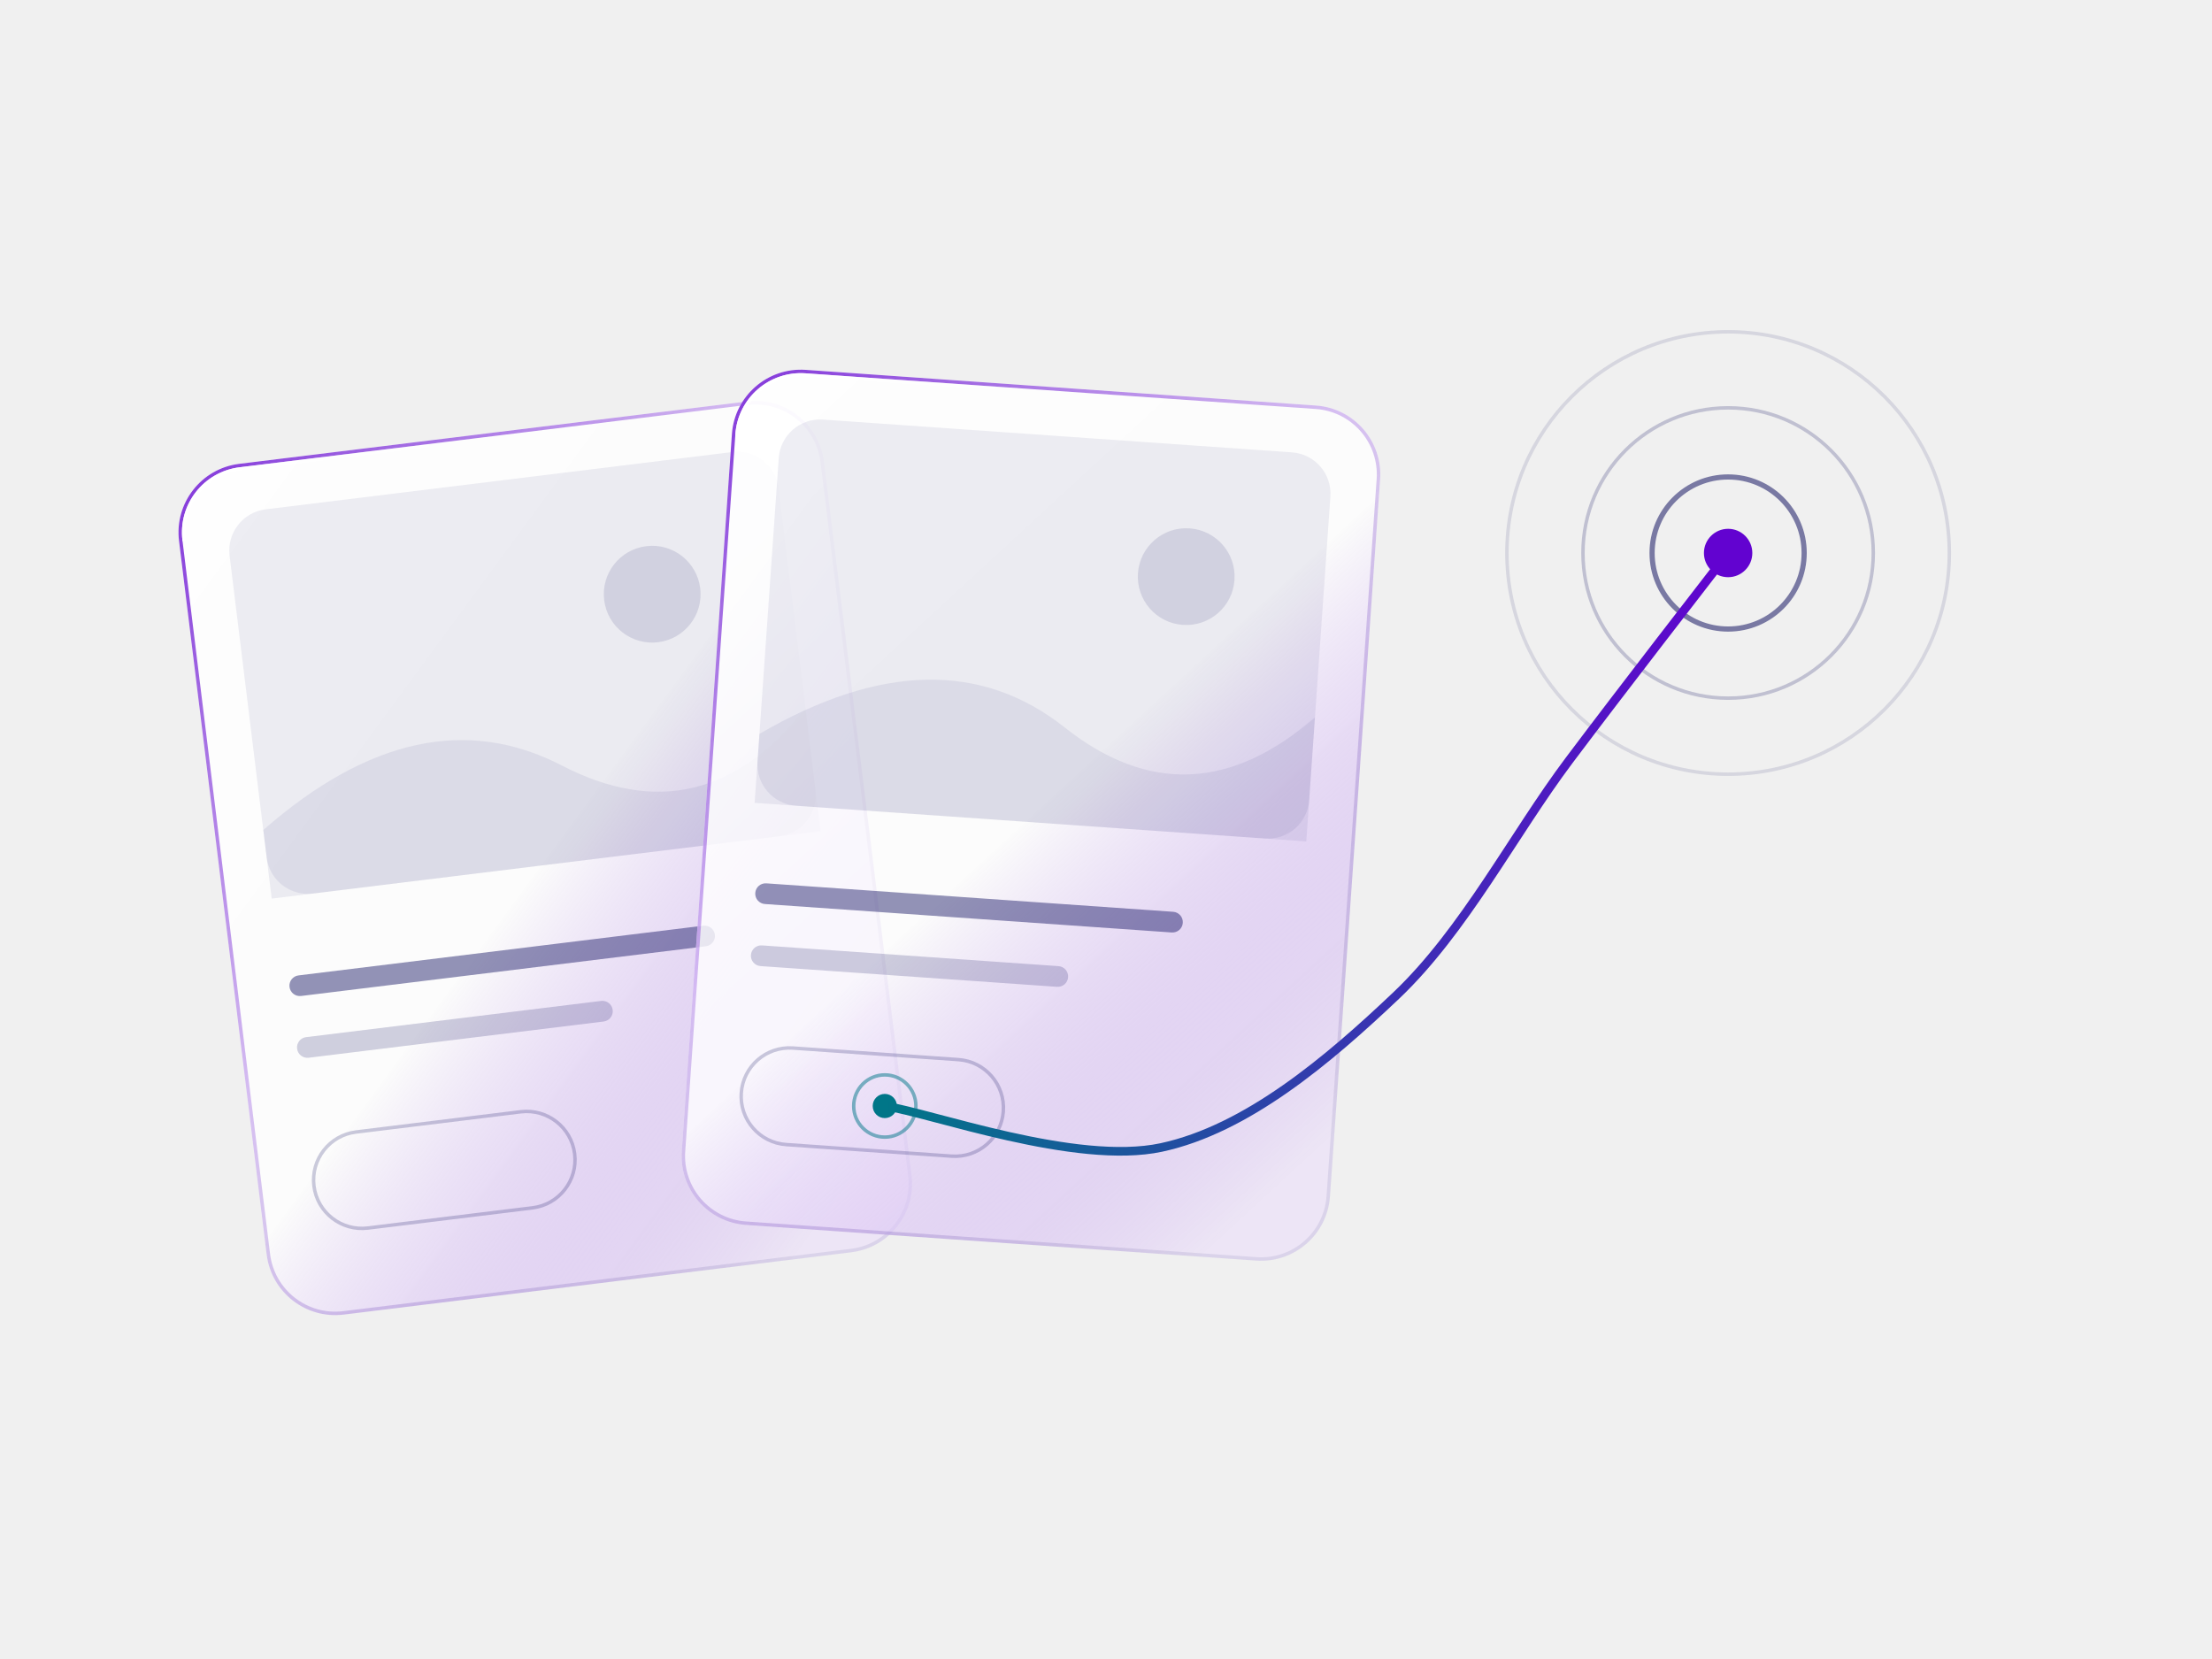
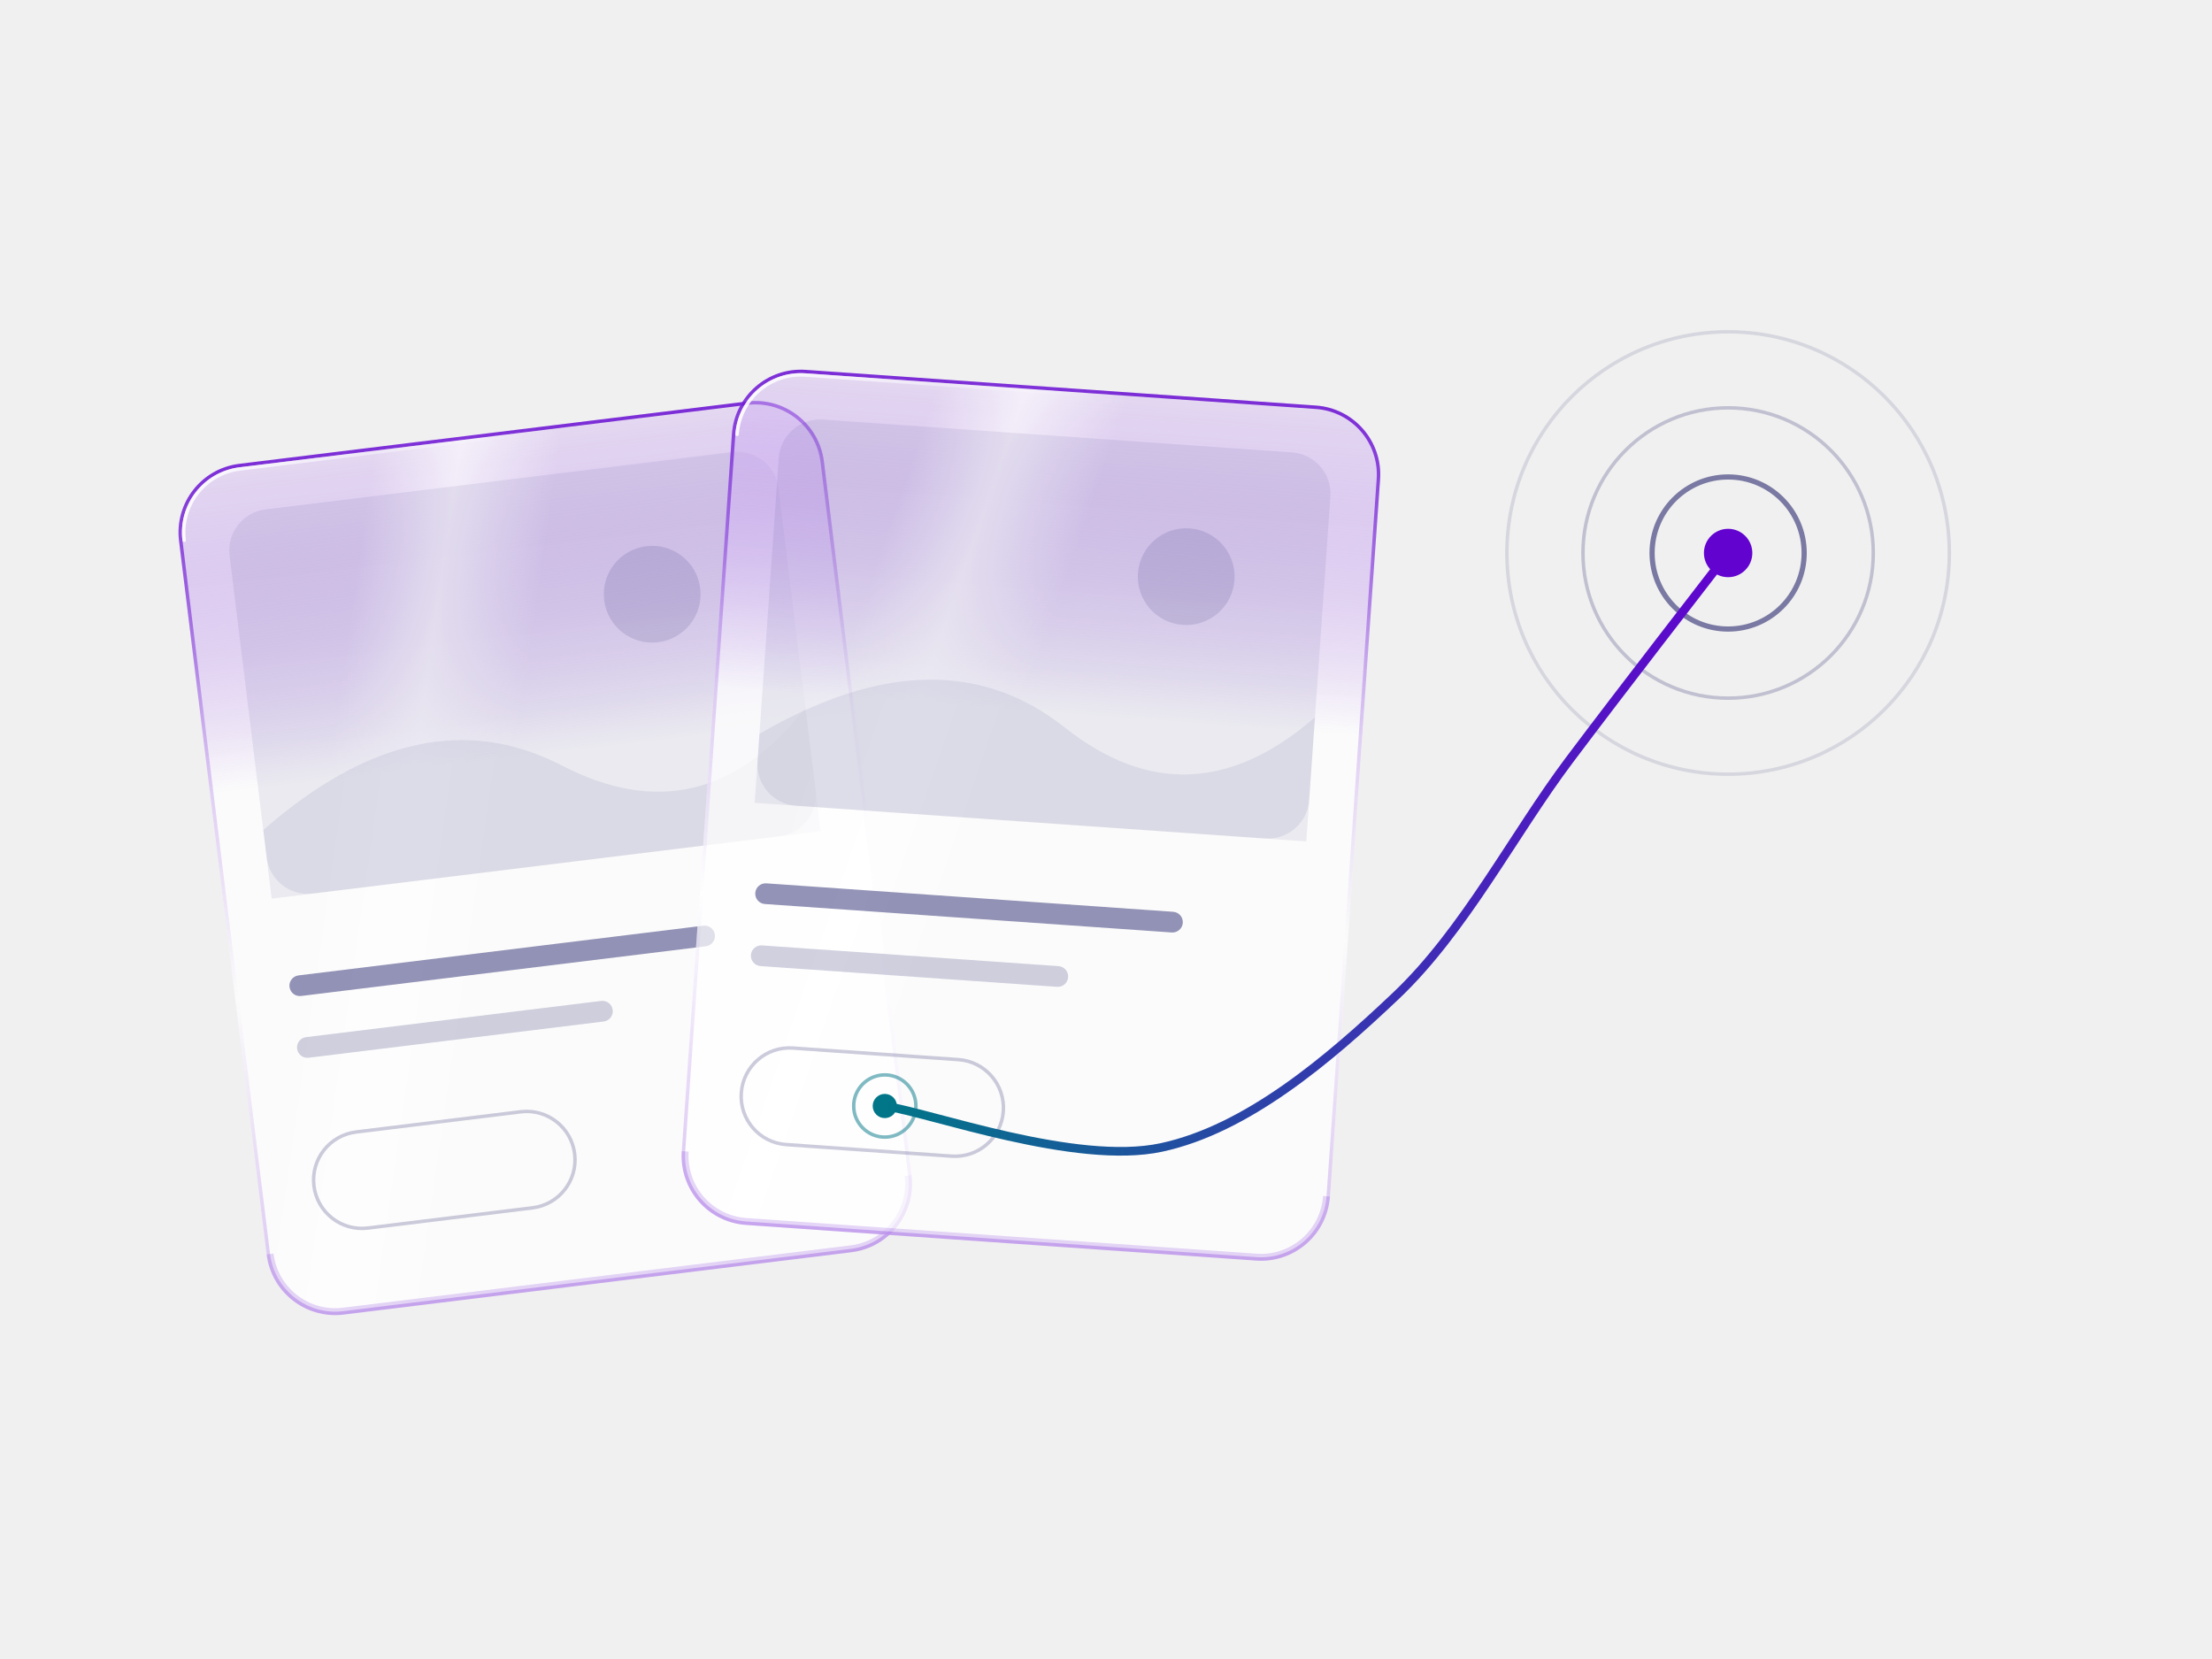
<svg xmlns="http://www.w3.org/2000/svg" width="640" height="480" viewBox="0 0 640 480" fill="none" aria-hidden="true">
  <defs>
-     <linearGradient id="oa-illustration-paid-media-glass" x1="0" y1="0" x2="0.8" y2="1">
-       <stop offset="0" stop-color="#ffffff" stop-opacity="0.85" />
-       <stop offset="0.55" stop-color="#ffffff" stop-opacity="0.5" />
-       <stop offset="1" stop-color="#6203d0" stop-opacity="0.08" />
+     <linearGradient id="oa-illustration-paid-media-glass" x1="0" y1="0" x2="0" y2="1">
+       <stop offset="0" stop-color="#6203d0" stop-opacity="0.12" />
+       <stop offset="0.38" stop-color="#ffffff" stop-opacity="0.55" />
+       <stop offset="0.78" stop-color="#ffffff" stop-opacity="0.52" />
+       <stop offset="1" stop-color="#ffffff" stop-opacity="0.52" />
    </linearGradient>
-     <linearGradient id="oa-illustration-paid-media-rim" x1="0" y1="0" x2="0.8" y2="1">
+     <linearGradient id="oa-illustration-paid-media-rim" x1="0" y1="0" x2="0" y2="1">
      <stop offset="0" stop-color="#6203d0" stop-opacity="0.8" />
-       <stop offset="0.45" stop-color="#6203d0" stop-opacity="0.25" />
-       <stop offset="1" stop-color="#020257" stop-opacity="0.08" />
+       <stop offset="0.3" stop-color="#6203d0" stop-opacity="0.24" />
+       <stop offset="0.62" stop-color="#6203d0" stop-opacity="0" />
+       <stop offset="1" stop-color="#6203d0" stop-opacity="0.24" />
    </linearGradient>
    <linearGradient id="oa-illustration-paid-media-spec" x1="0" x2="1" y1="0" y2="0">
      <stop offset="0" stop-color="#ffffff" stop-opacity="0.9" />
      <stop offset="1" stop-color="#ffffff" stop-opacity="0" />
+     </linearGradient>
+     <linearGradient id="oa-illustration-paid-media-sheen" x1="0" y1="0" x2="1" y2="0.36">
+       <stop offset="0.28" stop-color="#ffffff" stop-opacity="0" />
+       <stop offset="0.4" stop-color="#ffffff" stop-opacity="0.6" />
+       <stop offset="0.54" stop-color="#ffffff" stop-opacity="0" />
    </linearGradient>
    <linearGradient id="oa-illustration-paid-media-accent" x1="0" y1="0" x2="1" y2="1">
      <stop offset="0" stop-color="#007688" />
      <stop offset="1" stop-color="#6203d0" />
    </linearGradient>
    <linearGradient id="oa-illustration-paid-media-line" x1="256" y1="0" x2="500" y2="0" gradientUnits="userSpaceOnUse">
      <stop offset="0" stop-color="#007688" />
      <stop offset="1" stop-color="#6203d0" />
    </linearGradient>
  </defs>
  <g>
    <g transform="rotate(-7 160 250)">
      <g>
-         <rect x="64" y="124" width="188" height="248" rx="20" fill="#ffffff" fill-opacity="0.55" />
+         <rect x="64" y="124" width="188" height="248" rx="20" fill="#ffffff" fill-opacity="0.4" />
        <rect x="64" y="124" width="188" height="248" rx="20" fill="url(#oa-illustration-paid-media-glass)" />
+         <rect x="64" y="124" width="188" height="248" rx="20" fill="url(#oa-illustration-paid-media-sheen)" />
+         <path d="M65 352A19 19 0 0 0 84 371H232A19 19 0 0 0 251 352" stroke="#6203d0" stroke-opacity="0.16" stroke-width="2" fill="none" />
        <rect x="64.5" y="124.5" width="187" height="247" rx="19.5" stroke="url(#oa-illustration-paid-media-rim)" stroke-width="1" />
        <path d="M65.5 144A18.5 18.5 0 0 1 84 125.5H167.4" stroke="url(#oa-illustration-paid-media-spec)" stroke-linecap="round" />
        <rect x="78" y="138" width="160" height="112" rx="12" fill="#020257" fill-opacity="0.07" />
        <circle cx="198" cy="176" r="14" fill="#020257" fill-opacity="0.11" />
        <path d="M78 230Q128 196 166 222T238 214V250H78Z" fill="#020257" fill-opacity="0.07" />
        <rect x="80" y="273" width="124" height="6" rx="3" fill="#020257" fill-opacity="0.42" />
        <rect x="80" y="291" width="92" height="6" rx="3" fill="#020257" fill-opacity="0.18" />
        <rect x="80" y="320" width="76" height="28" rx="14" stroke="#020257" stroke-opacity="0.2" />
      </g>
    </g>
    <g transform="rotate(4 300 240)">
      <g>
-         <rect x="204" y="112" width="188" height="248" rx="20" fill="#ffffff" fill-opacity="0.55" />
+         <rect x="204" y="112" width="188" height="248" rx="20" fill="#ffffff" fill-opacity="0.4" />
        <rect x="204" y="112" width="188" height="248" rx="20" fill="url(#oa-illustration-paid-media-glass)" />
+         <rect x="204" y="112" width="188" height="248" rx="20" fill="url(#oa-illustration-paid-media-sheen)" />
+         <path d="M205 340A19 19 0 0 0 224 359H372A19 19 0 0 0 391 340" stroke="#6203d0" stroke-opacity="0.16" stroke-width="2" fill="none" />
        <rect x="204.5" y="112.5" width="187" height="247" rx="19.5" stroke="url(#oa-illustration-paid-media-rim)" stroke-width="1" />
        <path d="M205.5 132A18.5 18.5 0 0 1 224 113.5H307.4" stroke="url(#oa-illustration-paid-media-spec)" stroke-linecap="round" />
        <rect x="218" y="126" width="160" height="112" rx="12" fill="#020257" fill-opacity="0.07" />
        <circle cx="338" cy="164" r="14" fill="#020257" fill-opacity="0.11" />
        <path d="M218 218Q268 184 306 210T378 202V238H218Z" fill="#020257" fill-opacity="0.07" />
        <rect x="220" y="261" width="124" height="6" rx="3" fill="#020257" fill-opacity="0.42" />
        <rect x="220" y="279" width="92" height="6" rx="3" fill="#020257" fill-opacity="0.18" />
        <rect x="220" y="308" width="76" height="28" rx="14" stroke="#020257" stroke-opacity="0.2" />
      </g>
    </g>
  </g>
  <g stroke="#020257" stroke-width="1">
    <circle cx="500" cy="160" r="64" stroke-opacity="0.11" />
    <circle cx="500" cy="160" r="42" stroke-opacity="0.2" />
    <circle cx="500" cy="160" r="22" stroke-opacity="0.5" stroke-width="1.5" />
  </g>
  <g>
    <circle cx="256" cy="320" r="9" stroke="#007688" stroke-opacity="0.5" stroke-width="1" />
    <circle cx="256" cy="320" r="3.5" fill="#007688" />
  </g>
  <path d="M256 320C269.3 322 311.3 337.3 336 332C360.7 326.7 384.3 306.7 404 288C423.7 269.3 438 241.3 454 220C470 198.7 492.3 170 500 160" stroke="url(#oa-illustration-paid-media-line)" stroke-width="2.5" stroke-linecap="round" />
  <g>
    <circle cx="500" cy="160" r="7" fill="#6203d0" />
  </g>
</svg>
